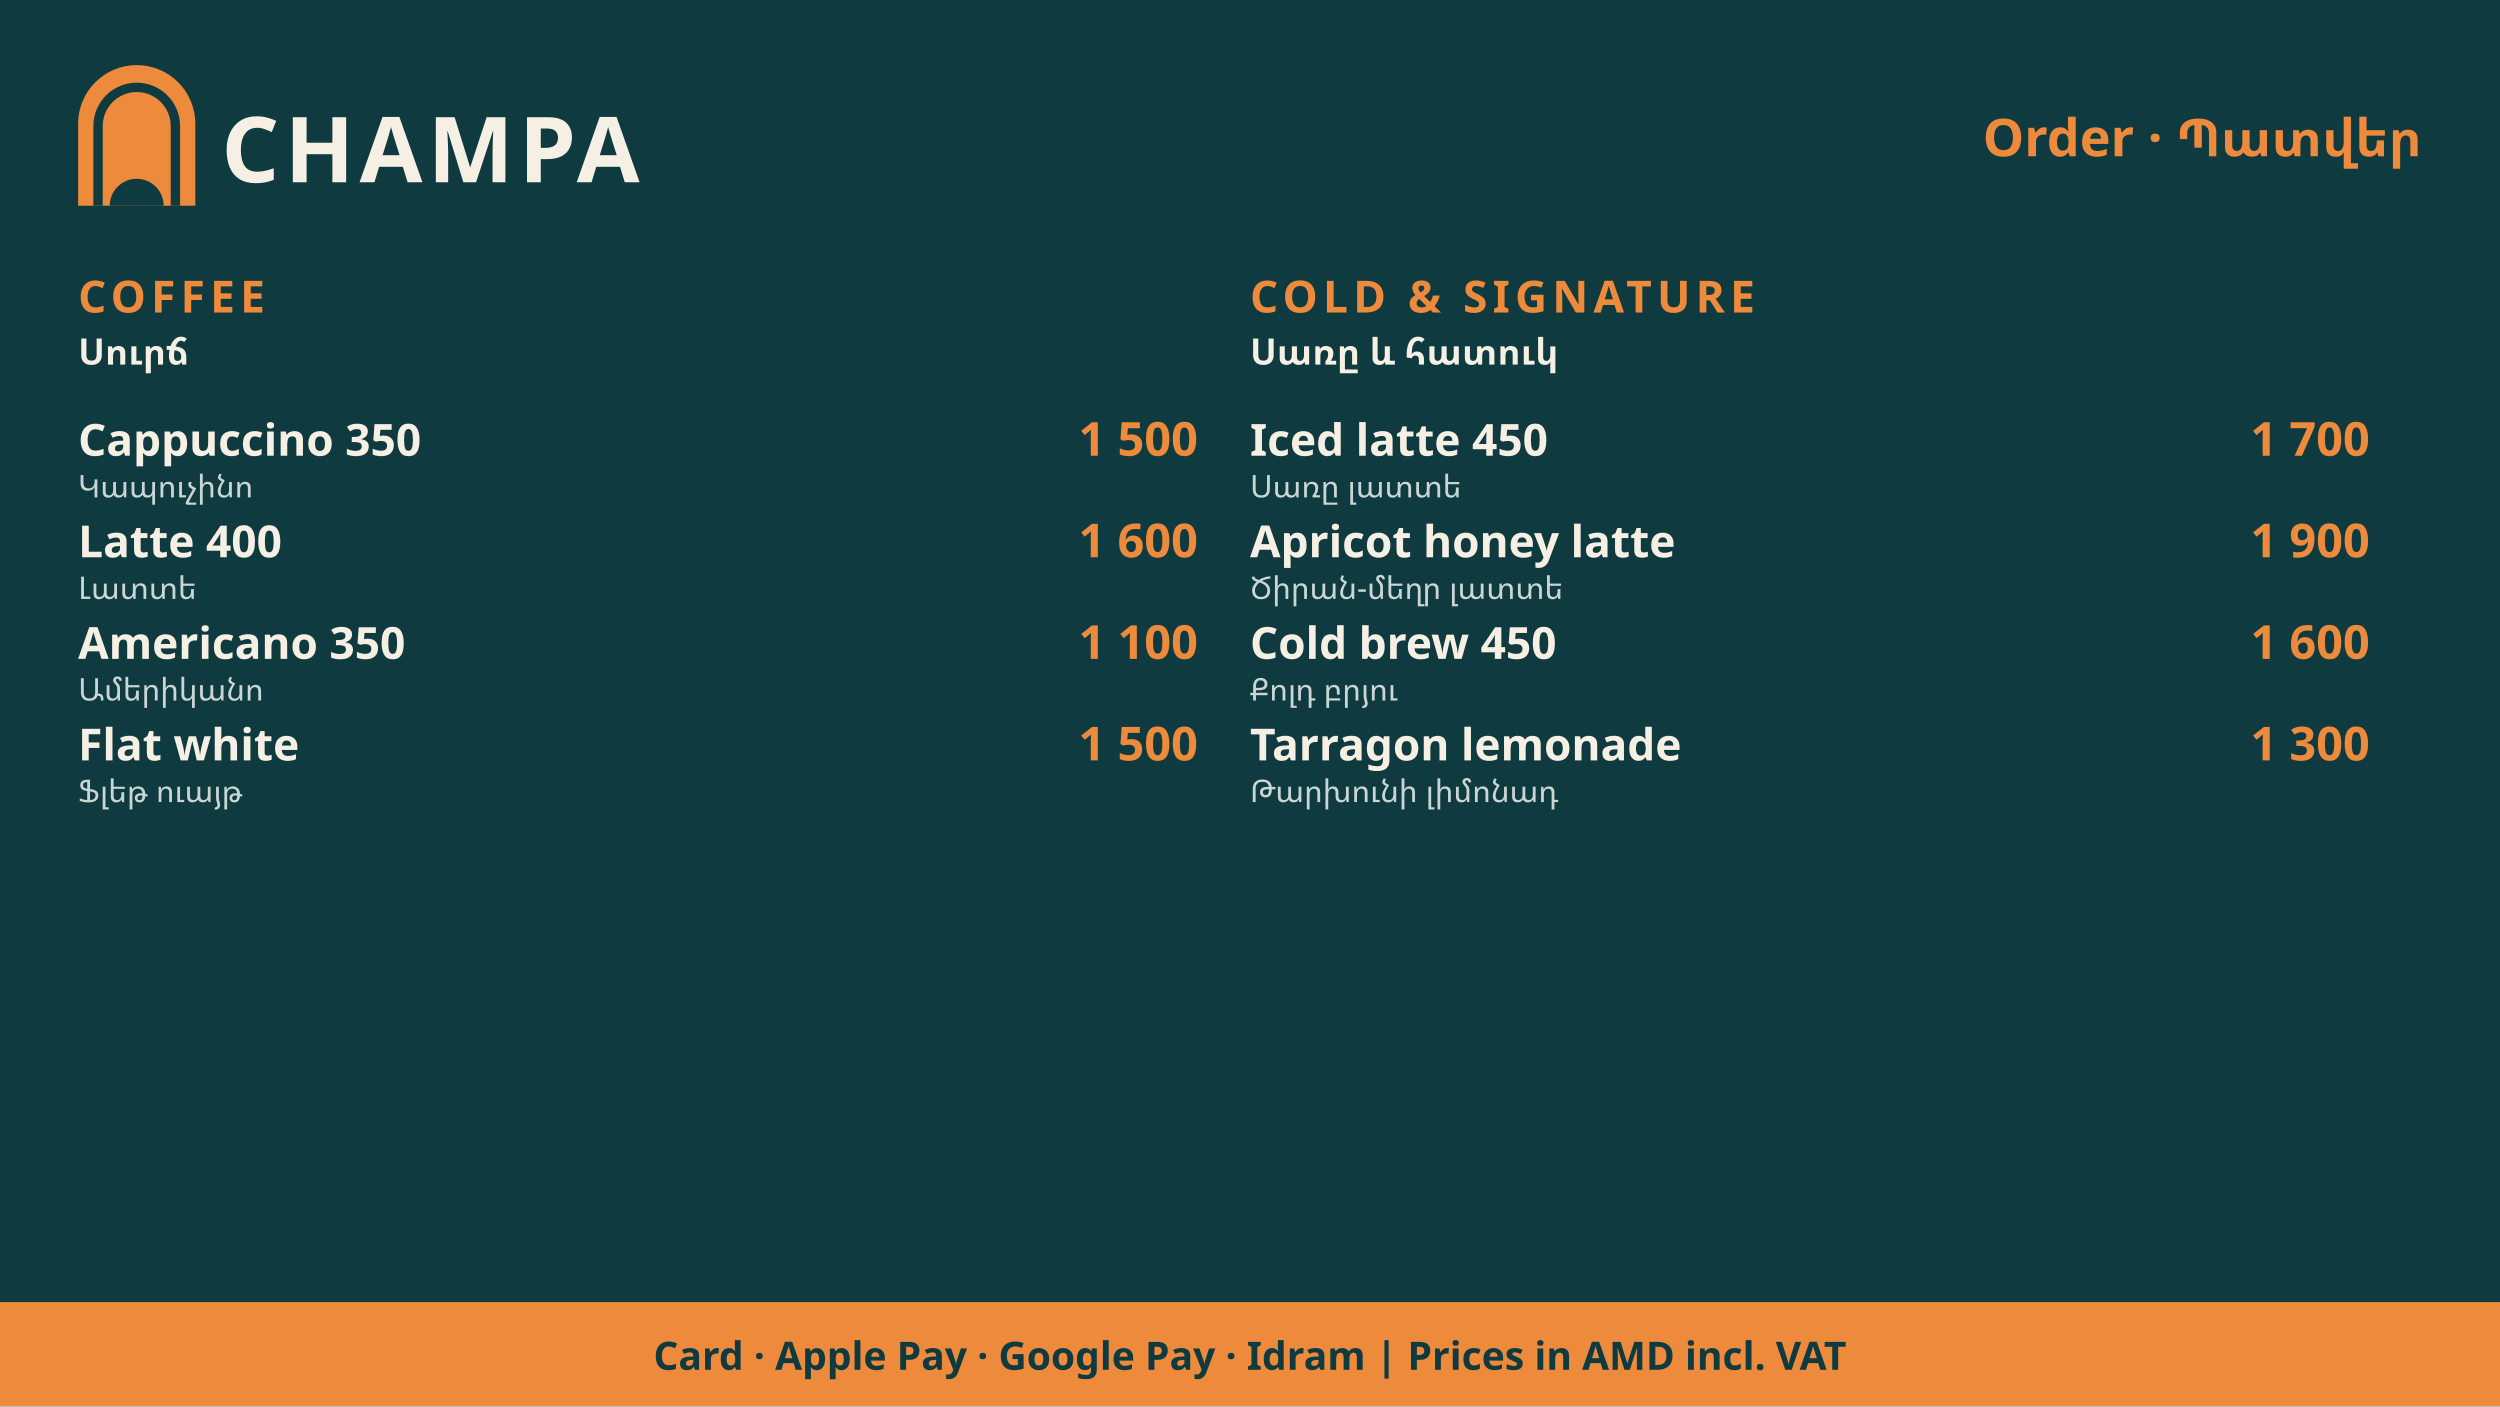
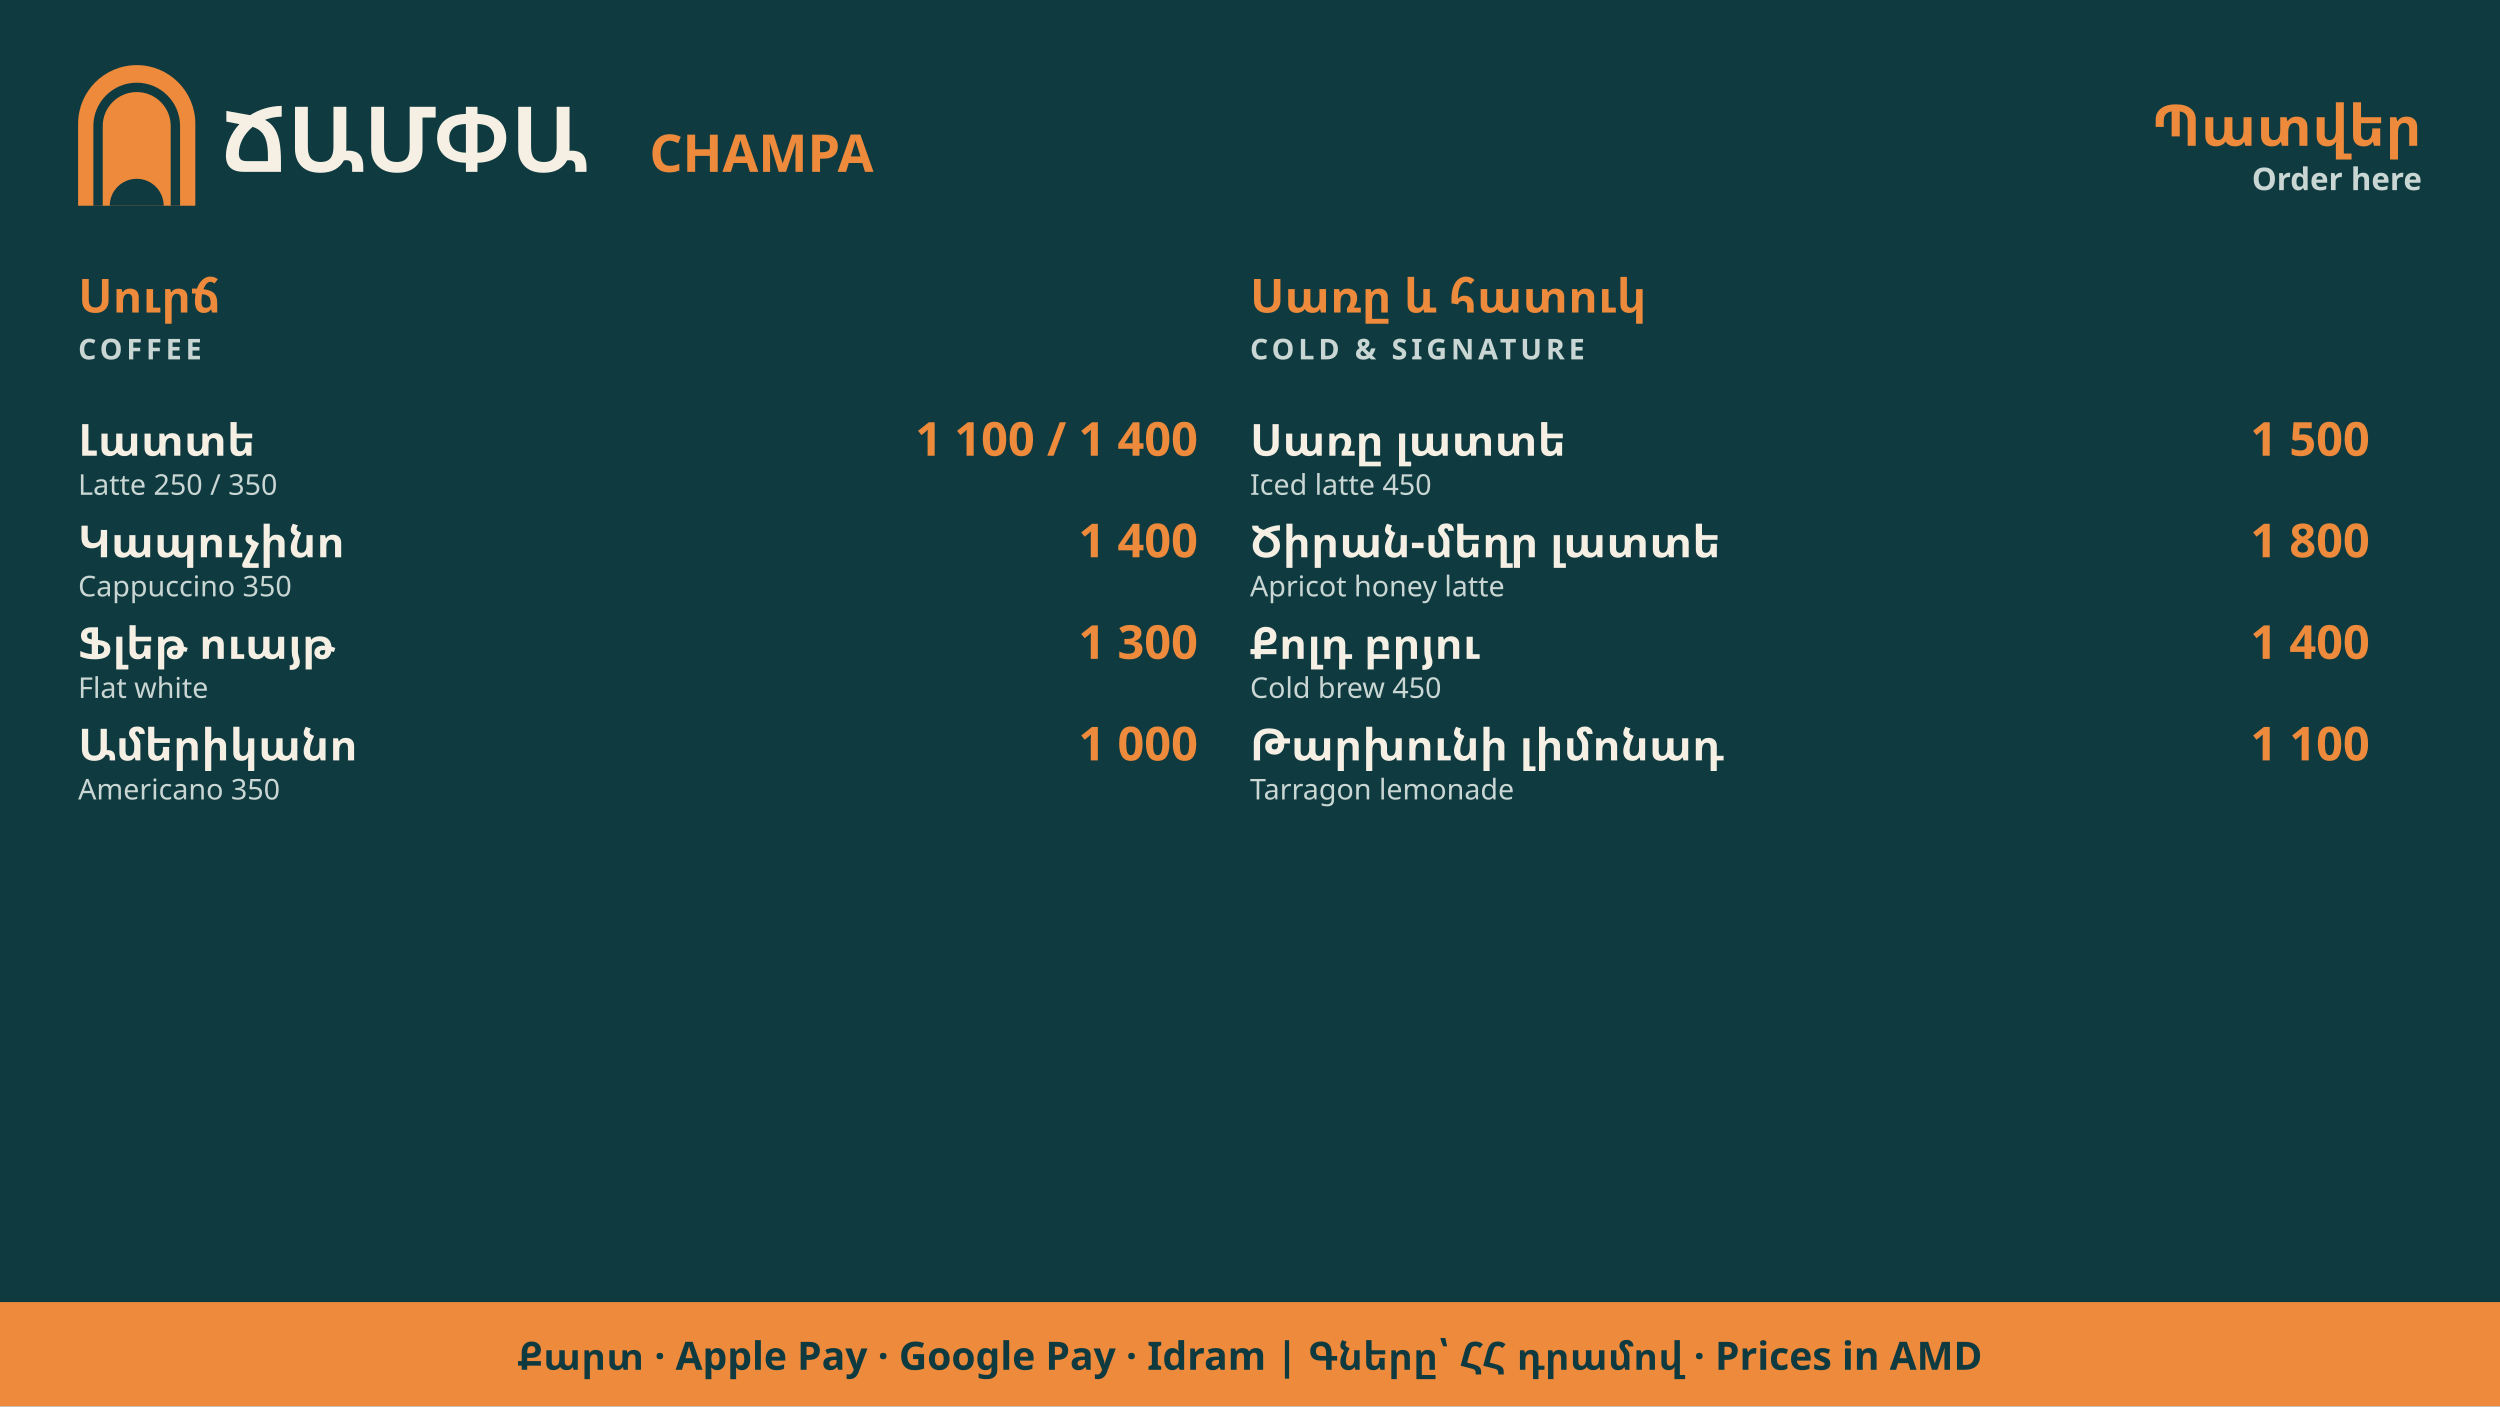
<svg xmlns="http://www.w3.org/2000/svg" width="1920" height="1080" viewBox="0 0 1920 1080">
  <defs />
  <rect width="1920" height="1080" fill="#0F3B40" />
  <g transform="translate(60,50) scale(0.9)">
    <path d="M0,120 V50 A50,50 0 0 1 100,50 V120 Z" fill="#EE8A3B" />
    <path d="M17,120 V52 A33,33 0 0 1 83,52 V120" fill="none" stroke="#0F3B40" stroke-width="8" />
    <path d="M27,120 A23,23 0 0 1 73,120 Z" fill="#0F3B40" />
  </g>
-   <text x="170" y="140" font-family="'Unbounded', 'Noto Sans Armenian', sans-serif" font-size="70" font-weight="800" fill="#F6EFE4" text-anchor="start" letter-spacing="4">CHAMPA</text>
-   <text x="1860" y="120" font-family="'Noto Sans Armenian', sans-serif" font-size="40" font-weight="700" fill="#EE8A3B" text-anchor="end" letter-spacing="0">Order · Պատվեր</text>
-   <text x="60.0" y="240" font-family="'Unbounded', 'Noto Sans Armenian', sans-serif" font-size="34" font-weight="800" fill="#EE8A3B" text-anchor="start" letter-spacing="4">COFFEE</text>
-   <text x="60.0" y="280" font-family="'Noto Sans Armenian', sans-serif" font-size="28" font-weight="600" fill="#F6EFE4" text-anchor="start" letter-spacing="0">Սուրճ</text>
-   <text x="60.0" y="350" font-family="'Manrope', 'Noto Sans Armenian', sans-serif" font-size="34" font-weight="700" fill="#F6EFE4" text-anchor="start" letter-spacing="0">Cappuccino 350</text>
-   <text x="60.0" y="382" font-family="'Noto Sans Armenian', sans-serif" font-size="24" font-weight="500" fill="#c9d6d3" text-anchor="start" letter-spacing="0">Կապուչինո</text>
-   <text x="920.0" y="350" font-family="'Manrope', 'Noto Sans Armenian', sans-serif" font-size="36" font-weight="800" fill="#EE8A3B" text-anchor="end" letter-spacing="0">1 500</text>
-   <text x="60.0" y="428" font-family="'Manrope', 'Noto Sans Armenian', sans-serif" font-size="34" font-weight="700" fill="#F6EFE4" text-anchor="start" letter-spacing="0">Latte 400</text>
-   <text x="60.0" y="460" font-family="'Noto Sans Armenian', sans-serif" font-size="24" font-weight="500" fill="#c9d6d3" text-anchor="start" letter-spacing="0">Լատտե</text>
-   <text x="920.0" y="428" font-family="'Manrope', 'Noto Sans Armenian', sans-serif" font-size="36" font-weight="800" fill="#EE8A3B" text-anchor="end" letter-spacing="0">1 600</text>
-   <text x="60.0" y="506" font-family="'Manrope', 'Noto Sans Armenian', sans-serif" font-size="34" font-weight="700" fill="#F6EFE4" text-anchor="start" letter-spacing="0">Americano 350</text>
-   <text x="60.0" y="538" font-family="'Noto Sans Armenian', sans-serif" font-size="24" font-weight="500" fill="#c9d6d3" text-anchor="start" letter-spacing="0">Ամերիկանո</text>
-   <text x="920.0" y="506" font-family="'Manrope', 'Noto Sans Armenian', sans-serif" font-size="36" font-weight="800" fill="#EE8A3B" text-anchor="end" letter-spacing="0">1 100</text>
-   <text x="60.0" y="584" font-family="'Manrope', 'Noto Sans Armenian', sans-serif" font-size="34" font-weight="700" fill="#F6EFE4" text-anchor="start" letter-spacing="0">Flat white</text>
-   <text x="60.0" y="616" font-family="'Noto Sans Armenian', sans-serif" font-size="24" font-weight="500" fill="#c9d6d3" text-anchor="start" letter-spacing="0">Ֆլեթ ուայթ</text>
-   <text x="920.0" y="584" font-family="'Manrope', 'Noto Sans Armenian', sans-serif" font-size="36" font-weight="800" fill="#EE8A3B" text-anchor="end" letter-spacing="0">1 500</text>
-   <text x="960.0" y="240" font-family="'Unbounded', 'Noto Sans Armenian', sans-serif" font-size="34" font-weight="800" fill="#EE8A3B" text-anchor="start" letter-spacing="4">COLD &amp; SIGNATURE</text>
-   <text x="960.0" y="280" font-family="'Noto Sans Armenian', sans-serif" font-size="28" font-weight="600" fill="#F6EFE4" text-anchor="start" letter-spacing="0">Սառը և հատուկ</text>
-   <text x="960.0" y="350" font-family="'Manrope', 'Noto Sans Armenian', sans-serif" font-size="34" font-weight="700" fill="#F6EFE4" text-anchor="start" letter-spacing="0">Iced latte 450</text>
-   <text x="960.0" y="382" font-family="'Noto Sans Armenian', sans-serif" font-size="24" font-weight="500" fill="#c9d6d3" text-anchor="start" letter-spacing="0">Սառը լատտե</text>
-   <text x="1820.0" y="350" font-family="'Manrope', 'Noto Sans Armenian', sans-serif" font-size="36" font-weight="800" fill="#EE8A3B" text-anchor="end" letter-spacing="0">1 700</text>
-   <text x="960.0" y="428" font-family="'Manrope', 'Noto Sans Armenian', sans-serif" font-size="34" font-weight="700" fill="#F6EFE4" text-anchor="start" letter-spacing="0">Apricot honey latte</text>
-   <text x="960.0" y="460" font-family="'Noto Sans Armenian', sans-serif" font-size="24" font-weight="500" fill="#c9d6d3" text-anchor="start" letter-spacing="0">Ծիրան-մեղր լատտե</text>
-   <text x="1820.0" y="428" font-family="'Manrope', 'Noto Sans Armenian', sans-serif" font-size="36" font-weight="800" fill="#EE8A3B" text-anchor="end" letter-spacing="0">1 900</text>
-   <text x="960.0" y="506" font-family="'Manrope', 'Noto Sans Armenian', sans-serif" font-size="34" font-weight="700" fill="#F6EFE4" text-anchor="start" letter-spacing="0">Cold brew 450</text>
-   <text x="960.0" y="538" font-family="'Noto Sans Armenian', sans-serif" font-size="24" font-weight="500" fill="#c9d6d3" text-anchor="start" letter-spacing="0">Քոլդ բրյու</text>
-   <text x="1820.0" y="506" font-family="'Manrope', 'Noto Sans Armenian', sans-serif" font-size="36" font-weight="800" fill="#EE8A3B" text-anchor="end" letter-spacing="0">1 600</text>
-   <text x="960.0" y="584" font-family="'Manrope', 'Noto Sans Armenian', sans-serif" font-size="34" font-weight="700" fill="#F6EFE4" text-anchor="start" letter-spacing="0">Tarragon lemonade</text>
-   <text x="960.0" y="616" font-family="'Noto Sans Armenian', sans-serif" font-size="24" font-weight="500" fill="#c9d6d3" text-anchor="start" letter-spacing="0">Թարխունի լիմոնադ</text>
-   <text x="1820.0" y="584" font-family="'Manrope', 'Noto Sans Armenian', sans-serif" font-size="36" font-weight="800" fill="#EE8A3B" text-anchor="end" letter-spacing="0">1 300</text>
+   <text x="170" y="132" font-family="'Noto Sans Armenian', sans-serif" font-size="70" font-weight="800" fill="#F6EFE4" text-anchor="start" textLength="304.8" lengthAdjust="spacingAndGlyphs">ՃԱՄՓԱ</text>
+   <text x="498.75" y="132" font-family="'Unbounded', 'Noto Sans Armenian', sans-serif" font-size="40" font-weight="800" fill="#EE8A3B" text-anchor="start" textLength="251.9" lengthAdjust="spacingAndGlyphs">CHAMPA</text>
+   <text x="1860" y="112" font-family="'Noto Sans Armenian', sans-serif" font-size="44" font-weight="800" fill="#EE8A3B" text-anchor="end" letter-spacing="0">Պատվեր</text>
+   <text x="1860" y="146" font-family="'Manrope', 'Noto Sans Armenian', sans-serif" font-size="24" font-weight="600" fill="#c9d6d3" text-anchor="end" letter-spacing="0">Order here</text>
+   <text x="60.0" y="240" font-family="'Noto Sans Armenian', sans-serif" font-size="36" font-weight="800" fill="#EE8A3B" text-anchor="start" letter-spacing="0">Սուրճ</text>
+   <text x="60.0" y="276" font-family="'Unbounded', 'Noto Sans Armenian', sans-serif" font-size="22" font-weight="700" fill="#c9d6d3" text-anchor="start" letter-spacing="3">COFFEE</text>
+   <text x="60.0" y="350" font-family="'Noto Sans Armenian', sans-serif" font-size="34" font-weight="700" fill="#F6EFE4" text-anchor="start" letter-spacing="0">Լատտե</text>
+   <text x="60.0" y="380" font-family="'Manrope', 'Noto Sans Armenian', sans-serif" font-size="22" font-weight="500" fill="#c9d6d3" text-anchor="start" letter-spacing="0">Latte 250 / 350</text>
+   <text x="920.0" y="350" font-family="'Manrope', 'Noto Sans Armenian', sans-serif" font-size="36" font-weight="800" fill="#EE8A3B" text-anchor="end" letter-spacing="0">1 100 / 1 400</text>
+   <text x="60.0" y="428" font-family="'Noto Sans Armenian', sans-serif" font-size="34" font-weight="700" fill="#F6EFE4" text-anchor="start" letter-spacing="0">Կապուչինո</text>
+   <text x="60.0" y="458" font-family="'Manrope', 'Noto Sans Armenian', sans-serif" font-size="22" font-weight="500" fill="#c9d6d3" text-anchor="start" letter-spacing="0">Cappuccino 350</text>
+   <text x="920.0" y="428" font-family="'Manrope', 'Noto Sans Armenian', sans-serif" font-size="36" font-weight="800" fill="#EE8A3B" text-anchor="end" letter-spacing="0">1 400</text>
+   <text x="60.0" y="506" font-family="'Noto Sans Armenian', sans-serif" font-size="34" font-weight="700" fill="#F6EFE4" text-anchor="start" letter-spacing="0">Ֆլեթ ուայթ</text>
+   <text x="60.0" y="536" font-family="'Manrope', 'Noto Sans Armenian', sans-serif" font-size="22" font-weight="500" fill="#c9d6d3" text-anchor="start" letter-spacing="0">Flat white</text>
+   <text x="920.0" y="506" font-family="'Manrope', 'Noto Sans Armenian', sans-serif" font-size="36" font-weight="800" fill="#EE8A3B" text-anchor="end" letter-spacing="0">1 300</text>
+   <text x="60.0" y="584" font-family="'Noto Sans Armenian', sans-serif" font-size="34" font-weight="700" fill="#F6EFE4" text-anchor="start" letter-spacing="0">Ամերիկանո</text>
+   <text x="60.0" y="614" font-family="'Manrope', 'Noto Sans Armenian', sans-serif" font-size="22" font-weight="500" fill="#c9d6d3" text-anchor="start" letter-spacing="0">Americano 350</text>
+   <text x="920.0" y="584" font-family="'Manrope', 'Noto Sans Armenian', sans-serif" font-size="36" font-weight="800" fill="#EE8A3B" text-anchor="end" letter-spacing="0">1 000</text>
+   <text x="960.0" y="240" font-family="'Noto Sans Armenian', sans-serif" font-size="36" font-weight="800" fill="#EE8A3B" text-anchor="start" letter-spacing="0">Սառը և հատուկ</text>
+   <text x="960.0" y="276" font-family="'Unbounded', 'Noto Sans Armenian', sans-serif" font-size="22" font-weight="700" fill="#c9d6d3" text-anchor="start" letter-spacing="3">COLD &amp; SIGNATURE</text>
+   <text x="960.0" y="350" font-family="'Noto Sans Armenian', sans-serif" font-size="34" font-weight="700" fill="#F6EFE4" text-anchor="start" letter-spacing="0">Սառը լատտե</text>
+   <text x="960.0" y="380" font-family="'Manrope', 'Noto Sans Armenian', sans-serif" font-size="22" font-weight="500" fill="#c9d6d3" text-anchor="start" letter-spacing="0">Iced latte 450</text>
+   <text x="1820.0" y="350" font-family="'Manrope', 'Noto Sans Armenian', sans-serif" font-size="36" font-weight="800" fill="#EE8A3B" text-anchor="end" letter-spacing="0">1 500</text>
+   <text x="960.0" y="428" font-family="'Noto Sans Armenian', sans-serif" font-size="34" font-weight="700" fill="#F6EFE4" text-anchor="start" letter-spacing="0">Ծիրան-մեղր լատտե</text>
+   <text x="960.0" y="458" font-family="'Manrope', 'Noto Sans Armenian', sans-serif" font-size="22" font-weight="500" fill="#c9d6d3" text-anchor="start" letter-spacing="0">Apricot honey latte</text>
+   <text x="1820.0" y="428" font-family="'Manrope', 'Noto Sans Armenian', sans-serif" font-size="36" font-weight="800" fill="#EE8A3B" text-anchor="end" letter-spacing="0">1 800</text>
+   <text x="960.0" y="506" font-family="'Noto Sans Armenian', sans-serif" font-size="34" font-weight="700" fill="#F6EFE4" text-anchor="start" letter-spacing="0">Քոլդ բրյու</text>
+   <text x="960.0" y="536" font-family="'Manrope', 'Noto Sans Armenian', sans-serif" font-size="22" font-weight="500" fill="#c9d6d3" text-anchor="start" letter-spacing="0">Cold brew 450</text>
+   <text x="1820.0" y="506" font-family="'Manrope', 'Noto Sans Armenian', sans-serif" font-size="36" font-weight="800" fill="#EE8A3B" text-anchor="end" letter-spacing="0">1 400</text>
+   <text x="960.0" y="584" font-family="'Noto Sans Armenian', sans-serif" font-size="34" font-weight="700" fill="#F6EFE4" text-anchor="start" letter-spacing="0">Թարխունի լիմոնադ</text>
+   <text x="960.0" y="614" font-family="'Manrope', 'Noto Sans Armenian', sans-serif" font-size="22" font-weight="500" fill="#c9d6d3" text-anchor="start" letter-spacing="0">Tarragon lemonade</text>
+   <text x="1820.0" y="584" font-family="'Manrope', 'Noto Sans Armenian', sans-serif" font-size="36" font-weight="800" fill="#EE8A3B" text-anchor="end" letter-spacing="0">1 100</text>
  <rect y="1000" width="1920" height="80" fill="#EE8A3B" />
-   <text x="960.0" y="1052" font-family="'Manrope', 'Noto Sans Armenian', sans-serif" font-size="30" font-weight="700" fill="#0F3B40" text-anchor="middle" letter-spacing="0">Card · Apple Pay · Google Pay · Idram   |   Prices in AMD incl. VAT</text>
+   <text x="960.0" y="1052" font-family="'Noto Sans Armenian', sans-serif" font-size="30" font-weight="700" fill="#0F3B40" text-anchor="middle" letter-spacing="0">Քարտ · Apple Pay · Google Pay · Idram   |   Գները՝ ՀՀ դրամով · Prices in AMD</text>
</svg>
